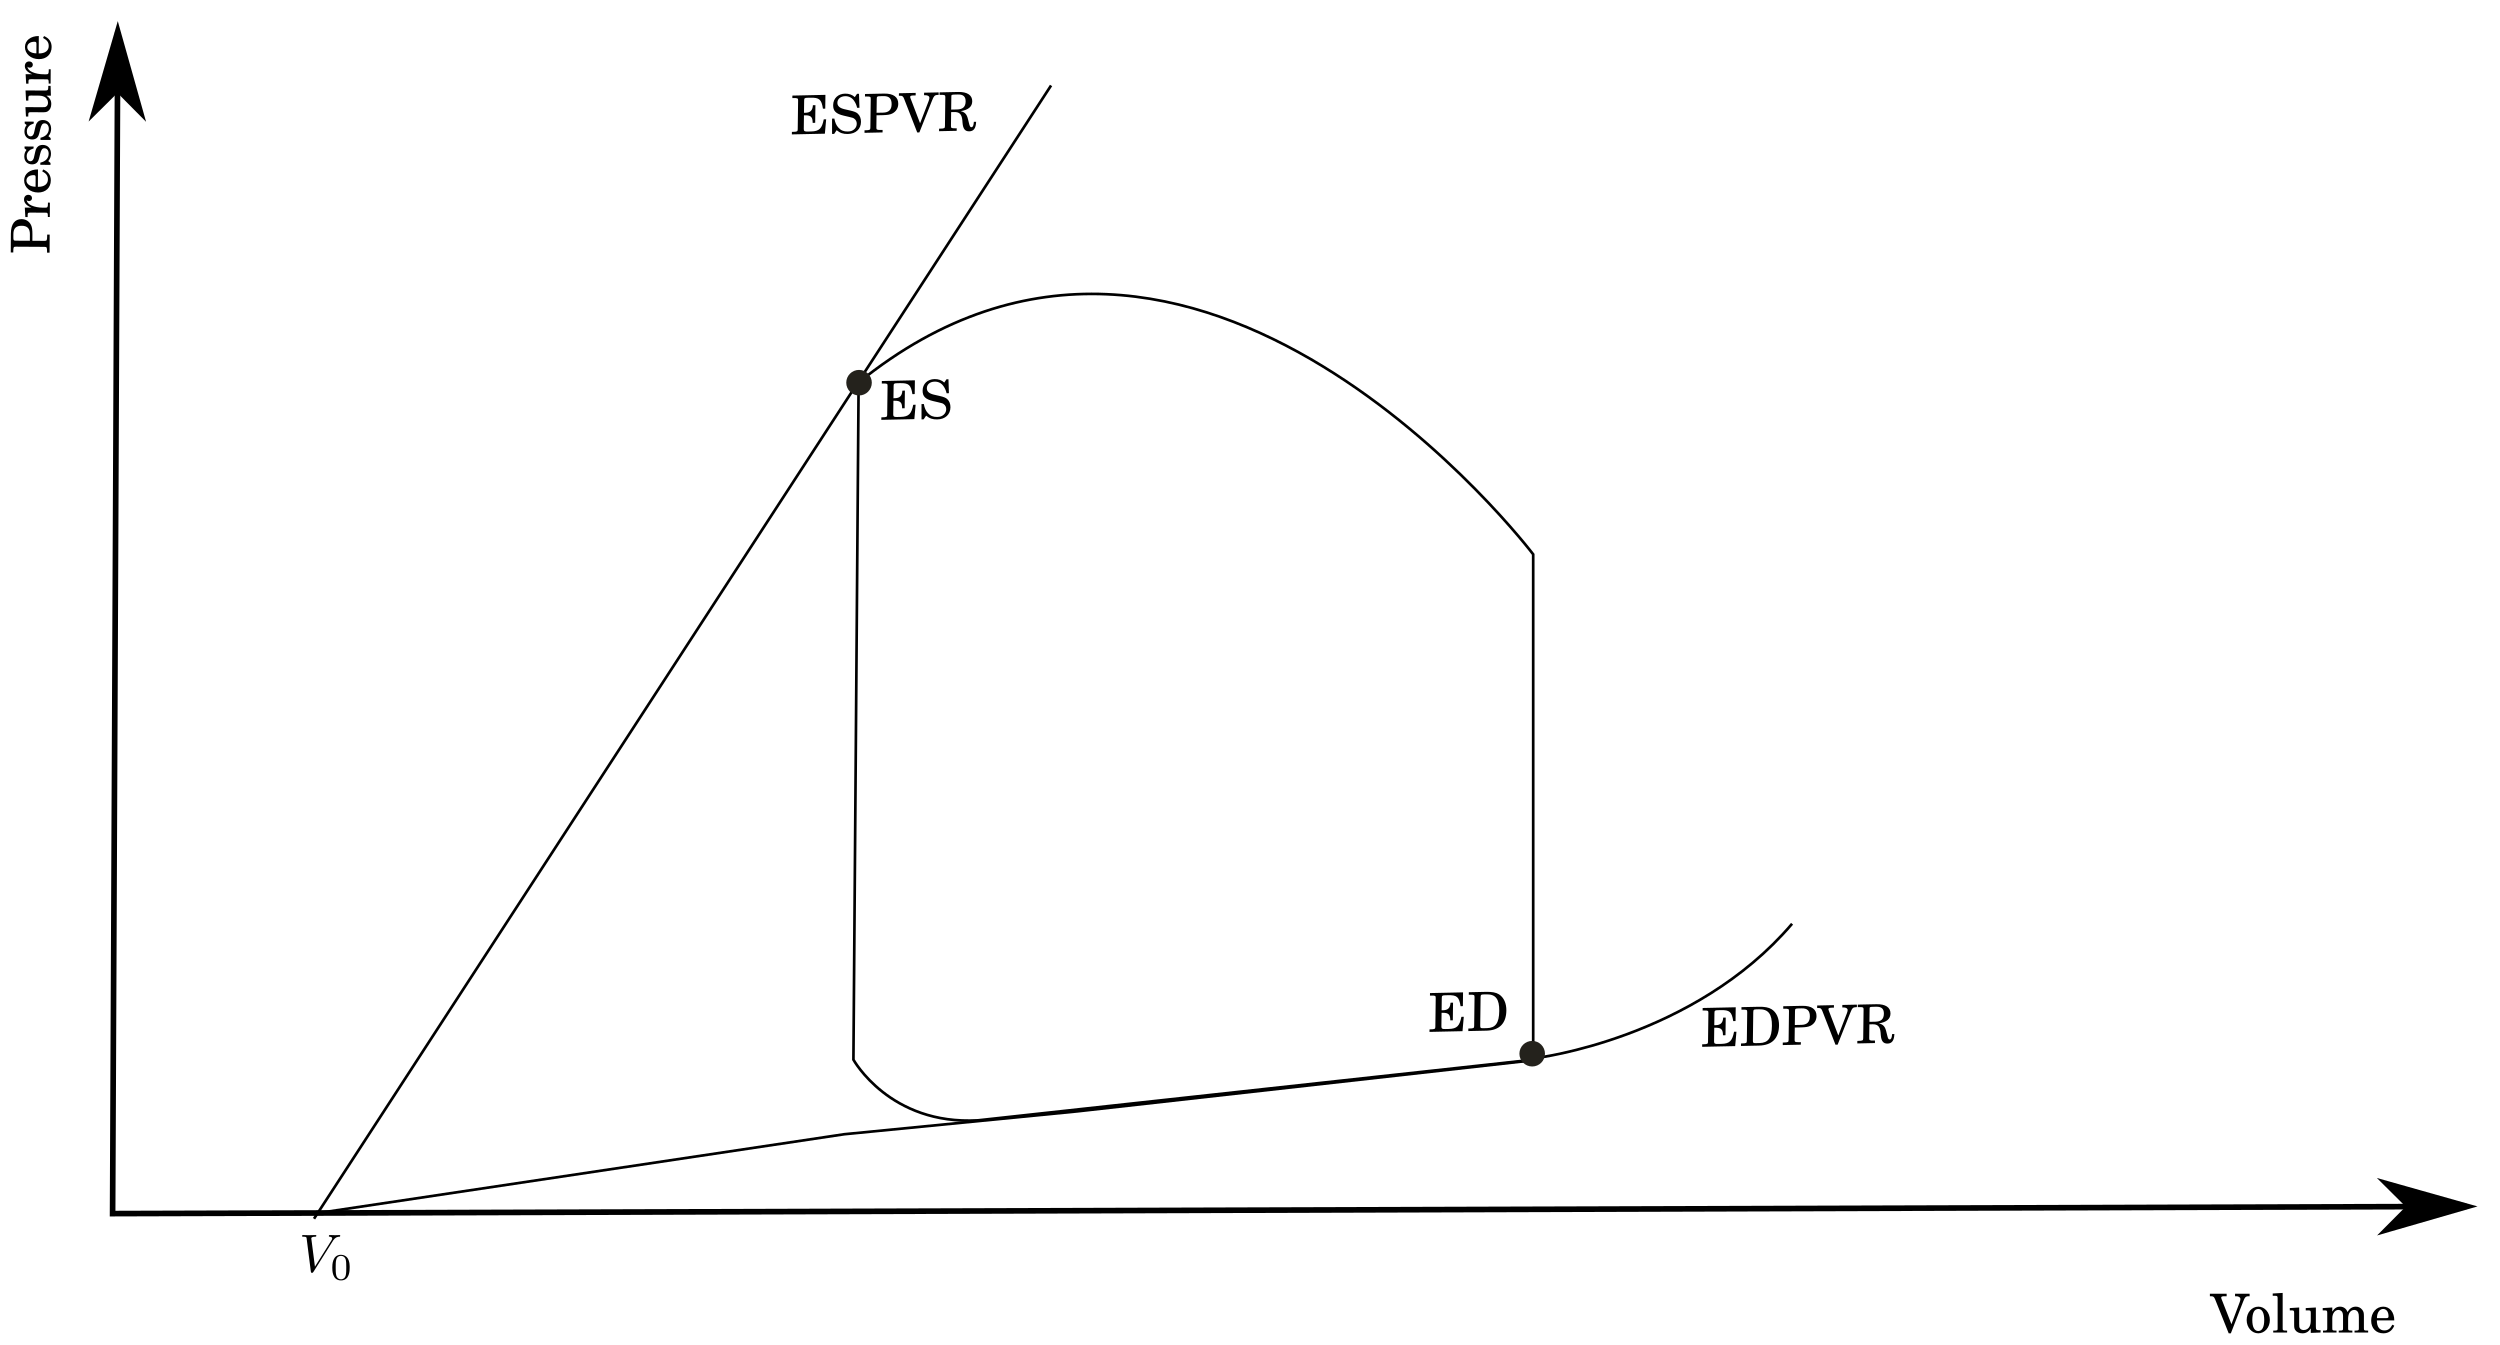
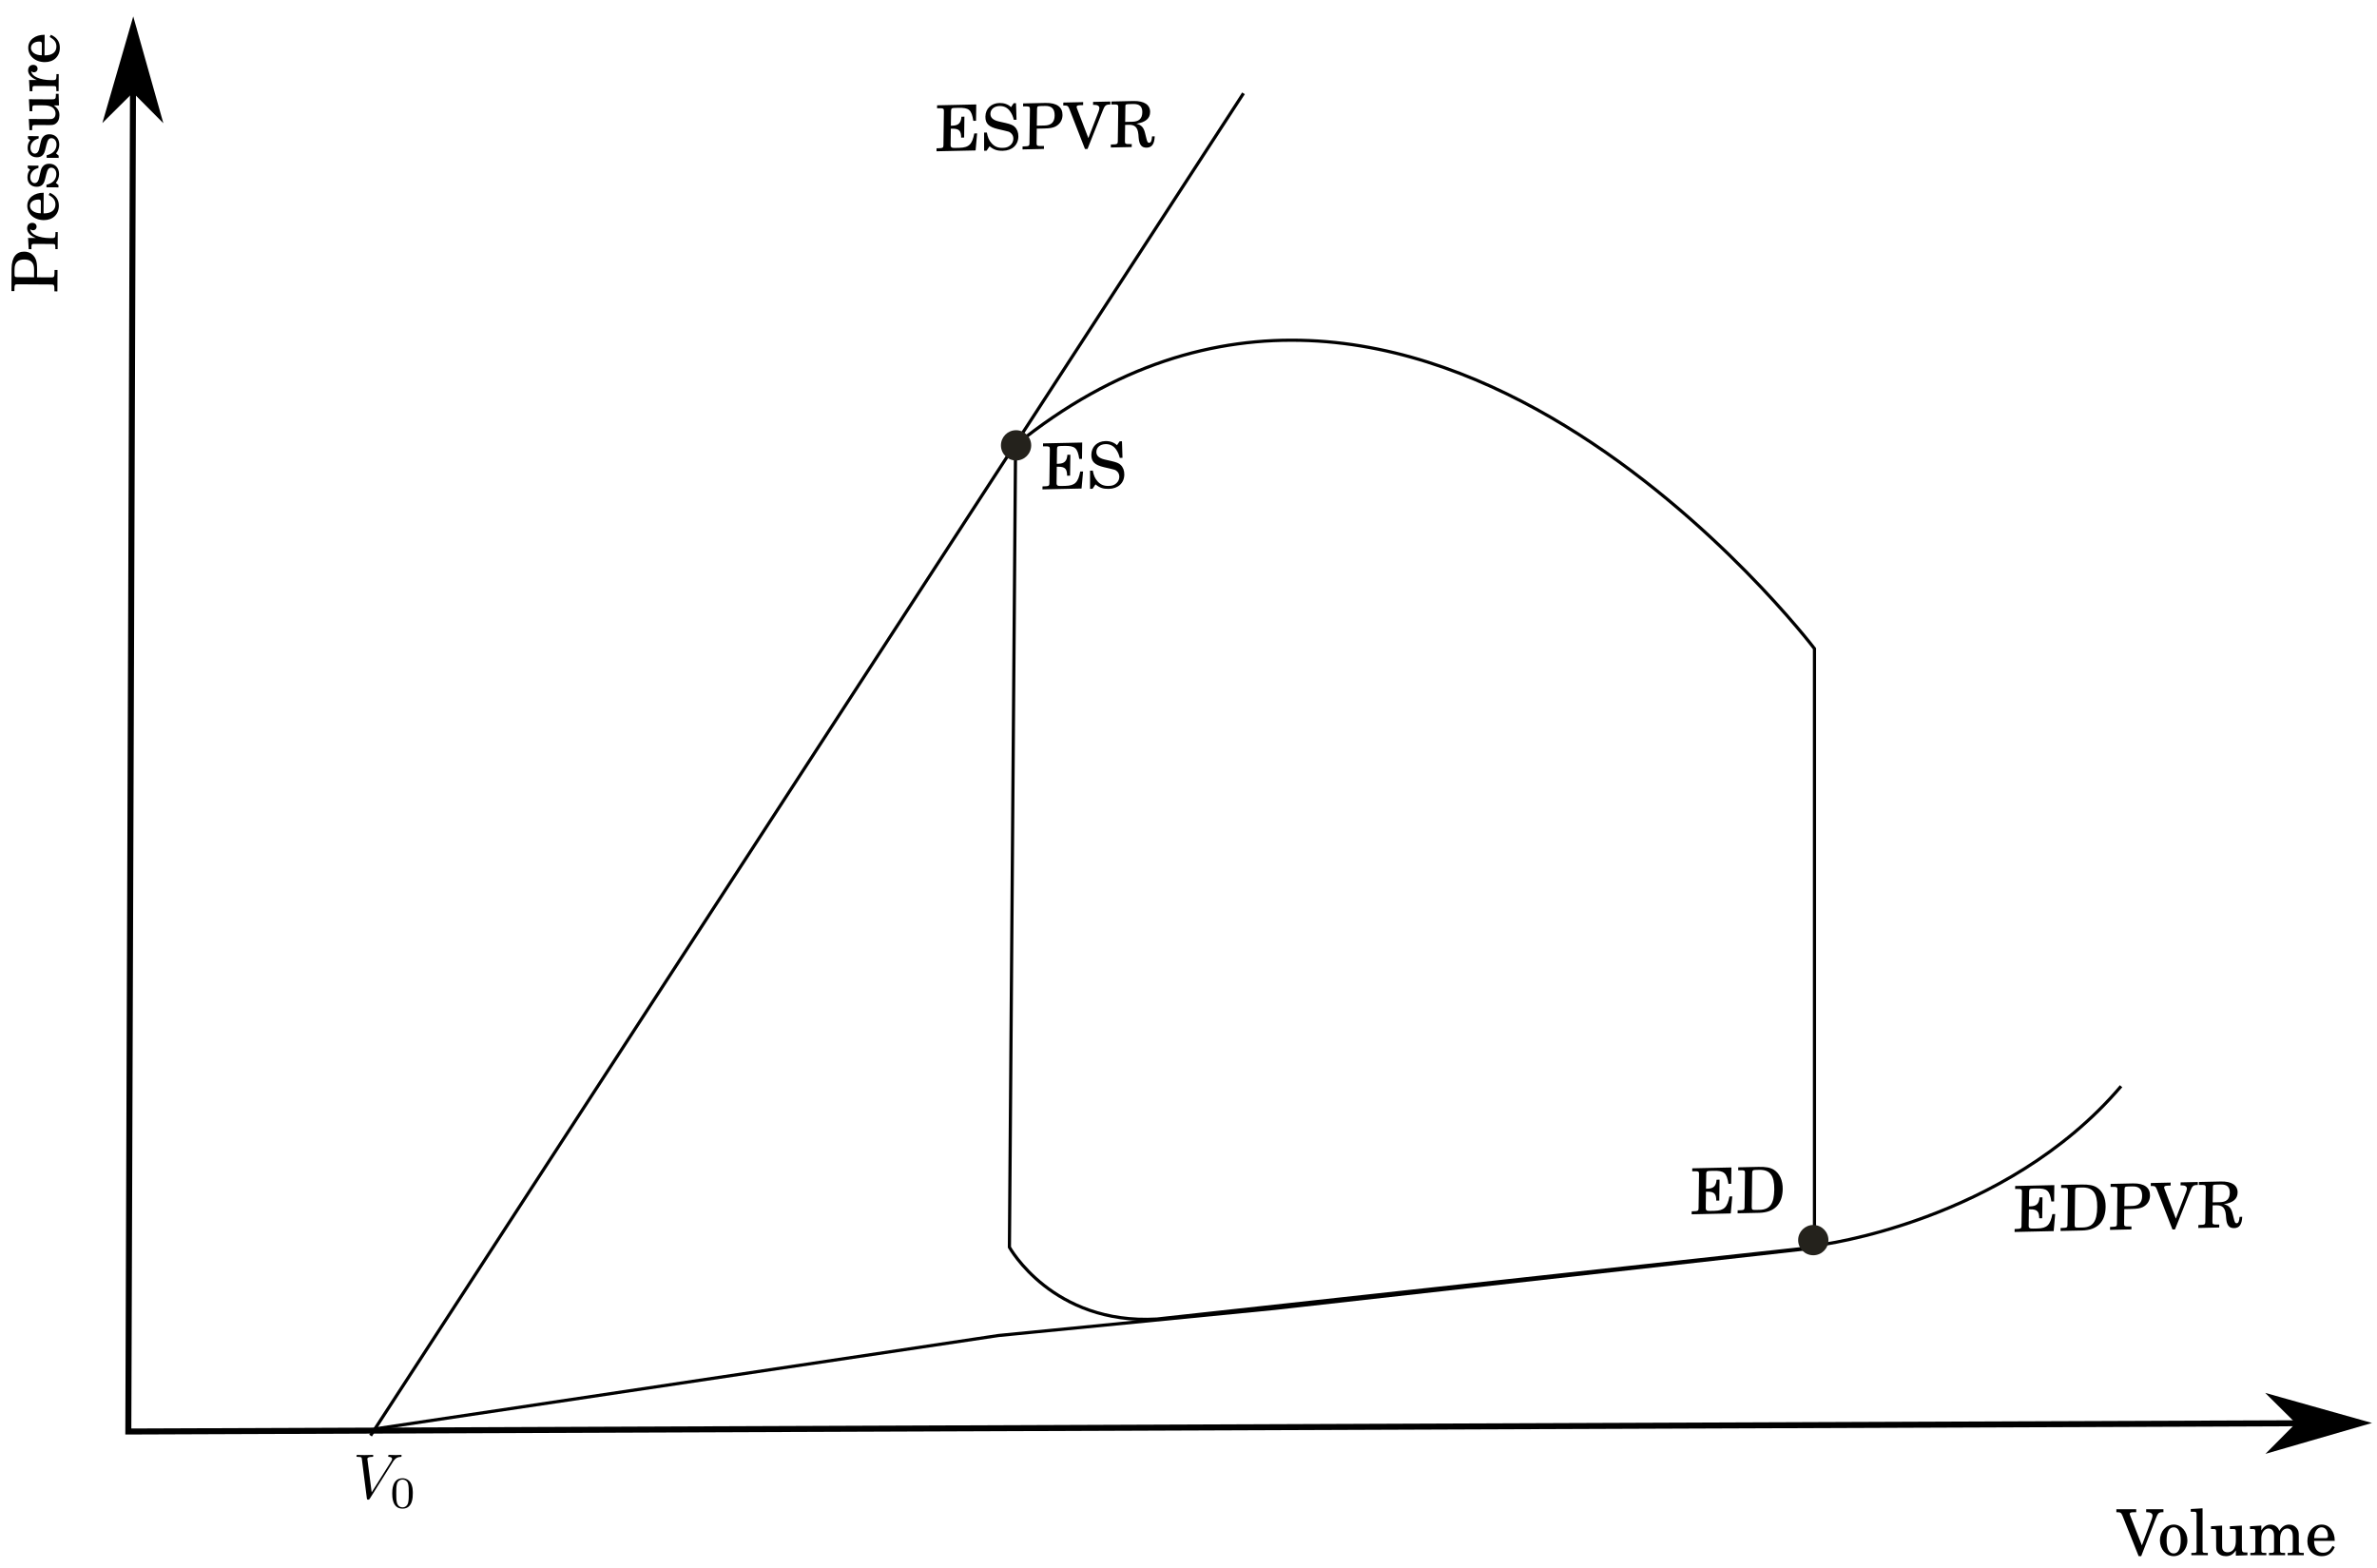
- <svg xmlns="http://www.w3.org/2000/svg" xmlns:ns1="http://www.iki.fi/pav/software/textext/" version="1.1" id="svg2" x="0px" y="0px" width="930" height="500" viewBox="0 0 930 500" enable-background="new 0 0 1098.428 840.816" xml:space="preserve">
+ <svg xmlns="http://www.w3.org/2000/svg" xmlns:ns1="http://www.iki.fi/pav/software/textext/" version="1.1" id="svg2" x="0px" y="0px" width="416.146" height="274.42" viewBox="0 0 416.146 274.42" enable-background="new 0 0 1098.428 840.816" xml:space="preserve">
  <defs id="defs105">
    <marker orient="auto" refY="0" refX="0" id="marker4751" style="overflow:visible">
      <path id="path4426" d="M 0,0 5,-5 -12.5,0 5,5 0,0 Z" style="fill:#000000;fill-opacity:1;fill-rule:evenodd;stroke:#000000;stroke-width:1pt;stroke-opacity:1" transform="matrix(0.8,0,0,0.8,10,0)" />
    </marker>
    <marker orient="auto" refY="0" refX="0" id="marker4682" style="overflow:visible">
      <path id="path4429" d="M 0,0 5,-5 -12.5,0 5,5 0,0 Z" style="fill:#000000;fill-opacity:1;fill-rule:evenodd;stroke:#000000;stroke-width:1pt;stroke-opacity:1" transform="matrix(-0.8,0,0,-0.8,-10,0)" />
    </marker>
    <marker style="overflow:visible" id="marker4669" refX="0" refY="0" orient="auto">
      <path transform="matrix(-0.8,0,0,-0.8,-10,0)" style="fill:#ff0000;fill-opacity:1;fill-rule:evenodd;stroke:#ff0000;stroke-width:1pt;stroke-opacity:1" d="M 0,0 5,-5 -12.5,0 5,5 0,0 Z" id="path4671" />
    </marker>
    <marker orient="auto" refY="0" refX="0" id="marker4647" style="overflow:visible">
      <path id="path4649" d="M 0,0 5,-5 -12.5,0 5,5 0,0 Z" style="fill:#000000;fill-opacity:1;fill-rule:evenodd;stroke:#000000;stroke-width:1pt;stroke-opacity:1" transform="matrix(0.8,0,0,0.8,10,0)" />
    </marker>
    <marker orient="auto" refY="0" refX="0" id="Arrow1Lstart" style="overflow:visible">
      <path id="path4353" d="M 0,0 5,-5 -12.5,0 5,5 0,0 Z" style="fill:#000000;fill-opacity:1;fill-rule:evenodd;stroke:#000000;stroke-width:1pt;stroke-opacity:1" transform="matrix(0.8,0,0,0.8,10,0)" />
    </marker>
    <clipPath clipPathUnits="userSpaceOnUse" id="clipPath4261">
      <rect style="opacity:1;fill:none;fill-opacity:0.89;stroke:#000000;stroke-width:4.258;stroke-linecap:square;stroke-miterlimit:4;stroke-dasharray:4.258, 4.258;stroke-dashoffset:0;stroke-opacity:1" id="rect4263" width="494.957" height="677.405" x="142.178" y="201.075" />
    </clipPath>
    <clipPath clipPathUnits="userSpaceOnUse" id="clipPath4265">
      <rect style="opacity:1;fill:none;fill-opacity:0.89;stroke:#000000;stroke-width:4.258;stroke-linecap:square;stroke-miterlimit:4;stroke-dasharray:4.258, 4.258;stroke-dashoffset:0;stroke-opacity:1" id="rect4267" width="494.957" height="677.405" x="142.178" y="201.075" />
    </clipPath>
    <marker style="overflow:visible" id="Arrow1Lstart-3" refX="0" refY="0" orient="auto">
      <path transform="matrix(0.8,0,0,0.8,10,0)" style="fill-rule:evenodd;stroke:#000000;stroke-width:1pt" d="M 0,0 5,-5 -12.5,0 5,5 0,0 Z" id="path3759" />
    </marker>
    <marker style="overflow:visible" id="marker5257" refX="0" refY="0" orient="auto">
      <path transform="matrix(-0.8,0,0,-0.8,-10,0)" style="fill:#000000;fill-opacity:1;fill-rule:evenodd;stroke:#000000;stroke-width:1pt;stroke-opacity:1" d="M 0,0 5,-5 -12.5,0 5,5 0,0 Z" id="path5259" />
    </marker>
  </defs>
-   <path style="fill:none;fill-rule:evenodd;stroke:#000000;stroke-width:1;stroke-linecap:butt;stroke-linejoin:miter;stroke-miterlimit:4;stroke-dasharray:none;stroke-opacity:1" d="m 363.803,416.767 206.545,-22.56 0,-187.997 c 0,0 -125.472,-165.437 -250.943,-63.919 l -1.93,251.916 c 0,0 13.512,24.44 46.328,22.56 z" id="path4144" />
-   <text style="font-style:normal;font-variant:normal;font-weight:normal;font-stretch:normal;font-size:20px;font-family:'TeX Gyre Schola';-inkscape-font-specification:'TeX Gyre Schola'" font-size="20" transform="matrix(0.9999147,-0.02181712,-0.0130626,1.00037,0,0)" id="text4293" x="536.401" y="395.44">ED</text>
-   <flowRoot xml:space="preserve" id="flowRoot4835" style="font-style:normal;font-weight:normal;font-size:20px;line-height:125%;font-family:sans-serif;letter-spacing:0px;word-spacing:0px;fill:#000000;fill-opacity:1;stroke:none;stroke-width:1px;stroke-linecap:butt;stroke-linejoin:miter;stroke-opacity:1" transform="translate(-75.85159,-184.7869)">
+   <flowRoot xml:space="preserve" id="flowRoot4835" style="font-style:normal;font-weight:normal;font-size:20px;line-height:125%;font-family:sans-serif;letter-spacing:0px;word-spacing:0px;fill:#000000;fill-opacity:1;stroke:none;stroke-width:1px;stroke-linecap:butt;stroke-linejoin:miter;stroke-opacity:1" transform="translate(-79.85159,-187.6515)">
    <flowRegion id="flowRegion4837">
      <rect id="rect4839" width="449.692" height="106.894" x="715.084" y="125.732" />
    </flowRegion>
    <flowPara id="flowPara4841" />
  </flowRoot>
-   <text y="163.326" x="329.438" id="text4418" transform="matrix(0.9999147,-0.02181712,-0.0130626,1.00037,0,0)" font-size="20" style="font-style:normal;font-variant:normal;font-weight:normal;font-stretch:normal;font-size:20px;font-family:'TeX Gyre Schola';-inkscape-font-specification:'TeX Gyre Schola'">ES</text>
-   <path style="fill:none;stroke:#000000;stroke-width:2.105;stroke-linecap:butt;stroke-linejoin:miter;stroke-miterlimit:4;stroke-dasharray:none;stroke-opacity:1;marker-start:url(#Arrow1Lstart-3);marker-end:url(#marker5257)" d="m 917.557,448.8 c 0,0 0,0 -875.67,2.664 l 1.912,-439.525" id="path5072" />
-   <text xml:space="preserve" style="font-style:normal;font-variant:normal;font-weight:normal;font-stretch:normal;font-size:7.835px;line-height:125%;font-family:'TeX Gyre Schola';-inkscape-font-specification:'TeX Gyre Schola';letter-spacing:0px;word-spacing:0px;fill:#000000;fill-opacity:1;stroke:none;stroke-width:1px;stroke-linecap:butt;stroke-linejoin:miter;stroke-opacity:1" x="822.236" y="495.7" id="text5165">
-     <tspan id="tspan5167" x="822.236" y="495.7" style="font-size:20px">Volume</tspan>
+   <text xml:space="preserve" style="font-style:normal;font-weight:normal;font-size:50px;line-height:125%;font-family:sans-serif;letter-spacing:0px;word-spacing:0px;fill:#000000;fill-opacity:1;stroke:none;stroke-width:1px;stroke-linecap:butt;stroke-linejoin:miter;stroke-opacity:1" x="-419.073" y="221.947" id="text4263">
+     <tspan id="tspan4265" x="-419.073" y="221.947" />
  </text>
-   <text xml:space="preserve" style="font-style:normal;font-variant:normal;font-weight:normal;font-stretch:normal;font-size:7.835px;line-height:125%;font-family:'TeX Gyre Schola';-inkscape-font-specification:'TeX Gyre Schola';letter-spacing:0px;word-spacing:0px;fill:#000000;fill-opacity:1;stroke:none;stroke-width:1px;stroke-linecap:butt;stroke-linejoin:miter;stroke-opacity:1" x="-94.449" y="19.015" id="text5268" transform="matrix(0.00612859,-0.9999812,0.9999812,0.00612859,0,0)">
-     <tspan id="tspan5270" x="-94.449" y="19.015" style="font-size:20px">Pressure</tspan>
-   </text>
-   <path style="fill:none;fill-rule:evenodd;stroke:#000000;stroke-width:1;stroke-linecap:butt;stroke-linejoin:miter;stroke-miterlimit:4;stroke-dasharray:none;stroke-opacity:1" d="m 569.965,394.453 -169.057,18.955 -86.864,8.53 -196.144,29.38" id="path6888" />
-   <path style="fill:none;fill-rule:evenodd;stroke:#000000;stroke-width:1px;stroke-linecap:butt;stroke-linejoin:miter;stroke-opacity:1" d="m 571.561,393.565 c 0,0 58.641,-7.132 95.094,-49.924" id="path6890" />
-   <path style="fill:none;fill-rule:evenodd;stroke:#000000;stroke-width:1px;stroke-linecap:butt;stroke-linejoin:miter;stroke-opacity:1" d="M 390.997,31.794 116.81,453.376" id="path4258" />
-   <text style="font-style:normal;font-variant:normal;font-weight:normal;font-stretch:normal;font-size:20px;font-family:'TeX Gyre Schola';-inkscape-font-specification:'TeX Gyre Schola'" font-size="20" transform="matrix(0.9999147,-0.02181712,-0.0130626,1.00037,0,0)" id="text4259" x="294.756" y="56.421">ESPVR</text>
-   <text y="403.2" x="637.944" id="text4261" transform="matrix(0.9999147,-0.02181712,-0.0130626,1.00037,0,0)" font-size="20" style="font-style:normal;font-variant:normal;font-weight:normal;font-stretch:normal;font-size:20px;font-family:'TeX Gyre Schola';-inkscape-font-specification:'TeX Gyre Schola'">EDPVR</text>
-   <text xml:space="preserve" style="font-style:normal;font-weight:normal;font-size:50px;line-height:125%;font-family:sans-serif;letter-spacing:0px;word-spacing:0px;fill:#000000;fill-opacity:1;stroke:none;stroke-width:1px;stroke-linecap:butt;stroke-linejoin:miter;stroke-opacity:1" x="-415.073" y="224.811" id="text4263">
-     <tspan id="tspan4265" x="-415.073" y="224.811" />
-   </text>
-   <text style="font-style:normal;font-variant:normal;font-weight:normal;font-stretch:normal;font-size:20px;font-family:'TeX Gyre Schola';-inkscape-font-specification:'TeX Gyre Schola'" font-size="20" transform="matrix(0.9999147,-0.02181712,-0.0130626,1.00037,0,0)" id="text4267" x="108.538" y="485.706" />
-   <g ns1:preamble="" ns1:text="$V_0$" word-spacing="normal" letter-spacing="normal" font-size-adjust="none" font-stretch="normal" font-weight="normal" font-variant="normal" font-style="normal" stroke-miterlimit="10.433" xml:space="preserve" transform="matrix(2,0,0,-2,-335.6051,1787.515)" id="content" style="font-style:normal;font-variant:normal;font-weight:normal;font-stretch:normal;letter-spacing:normal;word-spacing:normal;text-anchor:start;fill:none;fill-opacity:1;fill-rule:evenodd;stroke:#000000;stroke-linecap:butt;stroke-linejoin:miter;stroke-miterlimit:10.433;stroke-dasharray:none;stroke-dashoffset:0;stroke-opacity:1">
-     <path id="path4408" d="m 229.69,662.9 0.04,0.07 0.05,0.07 0.04,0.06 0.05,0.06 0.04,0.05 0.05,0.05 0.04,0.05 0.04,0.05 0.04,0.04 0.05,0.03 0.04,0.04 0.04,0.03 0.04,0.03 0.04,0.02 0.04,0.03 0.04,0.02 0.04,0.02 0.04,0.01 0.04,0.02 0.04,0.01 0.04,0.01 0.03,0.01 0.04,0.01 0.04,0.01 0.03,0.01 0.04,0 0.07,0.01 0.07,0 0.07,0.01 c 0.12,0.01 0.13,0.18 0.13,0.19 0,0.08 -0.05,0.12 -0.13,0.12 -0.25,0 -0.54,-0.03 -0.81,-0.03 -0.33,0 -0.67,0.03 -0.99,0.03 -0.06,0 -0.19,0 -0.19,-0.19 0,-0.11 0.09,-0.12 0.16,-0.12 0.27,-0.02 0.46,-0.12 0.46,-0.33 0,-0.15 -0.15,-0.37 -0.15,-0.38 l -3.06,-4.86 -0.68,5.27 c 0,0.17 0.23,0.3 0.69,0.3 0.14,0 0.25,0 0.25,0.2 0,0.09 -0.08,0.11 -0.14,0.11 -0.4,0 -0.83,-0.03 -1.23,-0.03 -0.18,0 -0.37,0.01 -0.55,0.01 -0.18,0 -0.37,0.02 -0.54,0.02 -0.07,0 -0.19,0 -0.19,-0.19 0,-0.12 0.09,-0.12 0.25,-0.12 0.56,0 0.57,-0.09 0.6,-0.34 l 0.78,-6.15 c 0.03,-0.2 0.07,-0.23 0.2,-0.23 0.16,0 0.2,0.05 0.28,0.18 z" style="fill:#000000;stroke-width:0" />
-     <path id="path4410" d="m 232.84,657.97 0,0.14 0,0.13 -0.01,0.13 -0.01,0.13 -0.01,0.13 -0.01,0.11 -0.02,0.12 -0.02,0.11 -0.03,0.11 -0.03,0.11 -0.03,0.1 -0.04,0.1 -0.04,0.1 -0.05,0.09 -0.05,0.1 -0.03,0.05 -0.03,0.04 c -0.21,0.32 -0.65,0.6 -1.2,0.6 -1.62,0 -1.62,-1.9 -1.62,-2.4 0,-0.51 0,-2.37 1.62,-2.37 l 0,0.2 c -0.33,0 -0.75,0.18 -0.89,0.76 -0.1,0.41 -0.1,0.98 -0.1,1.49 0,0.51 0,1.04 0.11,1.43 0.14,0.55 0.59,0.69 0.88,0.69 0.37,0 0.73,-0.22 0.86,-0.63 0.11,-0.38 0.12,-0.88 0.12,-1.49 0,-0.51 0,-1.03 -0.09,-1.47 -0.14,-0.63 -0.61,-0.78 -0.89,-0.78 l 0,0 0,-0.2 c 1.61,0 1.61,1.86 1.61,2.37 z" style="fill:#000000;stroke-width:0" />
+   <text style="font-style:normal;font-variant:normal;font-weight:normal;font-stretch:normal;font-size:20px;font-family:'TeX Gyre Schola';-inkscape-font-specification:'TeX Gyre Schola'" font-size="20" transform="matrix(0.9999147,-0.02181712,-0.0130626,1.00037,0,0)" id="text4267" x="104.499" y="482.755" />
+   <g id="g4566" transform="matrix(0.557366,0,0,0.557366,-0.229464,-1.383453)">
+     <path id="path4144" d="m 363.803,416.767 206.545,-22.56 0,-187.997 c 0,0 -125.472,-165.437 -250.943,-63.919 l -1.93,251.916 c 0,0 13.512,24.44 46.328,22.56 z" style="fill:none;fill-rule:evenodd;stroke:#000000;stroke-width:1;stroke-linecap:butt;stroke-linejoin:miter;stroke-miterlimit:4;stroke-dasharray:none;stroke-opacity:1" />
+     <text y="395.44" x="536.401" id="text4293" transform="matrix(0.9999147,-0.02181712,-0.0130626,1.00037,0,0)" font-size="20" style="font-style:normal;font-variant:normal;font-weight:normal;font-stretch:normal;font-size:20px;font-family:'TeX Gyre Schola';-inkscape-font-specification:'TeX Gyre Schola'">ED</text>
+     <text style="font-style:normal;font-variant:normal;font-weight:normal;font-stretch:normal;font-size:20px;font-family:'TeX Gyre Schola';-inkscape-font-specification:'TeX Gyre Schola'" font-size="20" transform="matrix(0.9999147,-0.02181712,-0.0130626,1.00037,0,0)" id="text4418" x="329.438" y="163.326">ES</text>
+     <path id="path5072" d="m 741.815,449.421 c 0,0 0,0 -701.095,2.671 L 42.25,11.297" style="fill:none;stroke:#000000;stroke-width:1.886;stroke-linecap:butt;stroke-linejoin:miter;stroke-miterlimit:4;stroke-dasharray:none;stroke-opacity:1;marker-start:url(#Arrow1Lstart-3);marker-end:url(#marker5257)" />
+     <text id="text5165" y="490.945" x="665.332" style="font-style:normal;font-variant:normal;font-weight:normal;font-stretch:normal;font-size:7.835px;line-height:125%;font-family:'TeX Gyre Schola';-inkscape-font-specification:'TeX Gyre Schola';letter-spacing:0px;word-spacing:0px;fill:#000000;fill-opacity:1;stroke:none;stroke-width:1px;stroke-linecap:butt;stroke-linejoin:miter;stroke-opacity:1" xml:space="preserve">
+       <tspan style="font-size:20px" y="490.945" x="665.332" id="tspan5167">Volume</tspan>
+     </text>
+     <text transform="matrix(0.00612859,-0.9999812,0.9999812,0.00612859,0,0)" id="text5268" y="19.015" x="-94.449" style="font-style:normal;font-variant:normal;font-weight:normal;font-stretch:normal;font-size:7.835px;line-height:125%;font-family:'TeX Gyre Schola';-inkscape-font-specification:'TeX Gyre Schola';letter-spacing:0px;word-spacing:0px;fill:#000000;fill-opacity:1;stroke:none;stroke-width:1px;stroke-linecap:butt;stroke-linejoin:miter;stroke-opacity:1" xml:space="preserve">
+       <tspan style="font-size:20px" y="19.015" x="-94.449" id="tspan5270">Pressure</tspan>
+     </text>
+     <path id="path6888" d="m 569.965,394.453 -169.057,18.955 -86.864,8.53 -196.144,29.38" style="fill:none;fill-rule:evenodd;stroke:#000000;stroke-width:1;stroke-linecap:butt;stroke-linejoin:miter;stroke-miterlimit:4;stroke-dasharray:none;stroke-opacity:1" />
+     <path id="path6890" d="m 571.561,393.565 c 0,0 58.641,-7.132 95.094,-49.924" style="fill:none;fill-rule:evenodd;stroke:#000000;stroke-width:1px;stroke-linecap:butt;stroke-linejoin:miter;stroke-opacity:1" />
+     <path id="path4258" d="M 390.997,31.794 116.81,453.376" style="fill:none;fill-rule:evenodd;stroke:#000000;stroke-width:1px;stroke-linecap:butt;stroke-linejoin:miter;stroke-opacity:1" />
+     <text y="56.421" x="294.756" id="text4259" transform="matrix(0.9999147,-0.02181712,-0.0130626,1.00037,0,0)" font-size="20" style="font-style:normal;font-variant:normal;font-weight:normal;font-stretch:normal;font-size:20px;font-family:'TeX Gyre Schola';-inkscape-font-specification:'TeX Gyre Schola'">ESPVR</text>
+     <text style="font-style:normal;font-variant:normal;font-weight:normal;font-stretch:normal;font-size:20px;font-family:'TeX Gyre Schola';-inkscape-font-specification:'TeX Gyre Schola'" font-size="20" transform="matrix(0.9999147,-0.02181712,-0.0130626,1.00037,0,0)" id="text4261" x="637.944" y="403.2">EDPVR</text>
+     <g style="font-style:normal;font-variant:normal;font-weight:normal;font-stretch:normal;letter-spacing:normal;word-spacing:normal;text-anchor:start;fill:none;fill-opacity:1;fill-rule:evenodd;stroke:#000000;stroke-linecap:butt;stroke-linejoin:miter;stroke-miterlimit:10.433;stroke-dasharray:none;stroke-dashoffset:0;stroke-opacity:1" id="content" transform="matrix(2,0,0,-2,-335.6051,1787.515)" xml:space="preserve" stroke-miterlimit="10.433" font-style="normal" font-variant="normal" font-weight="normal" font-stretch="normal" font-size-adjust="none" letter-spacing="normal" word-spacing="normal" ns1:text="$V_0$" ns1:preamble="">
+       <path style="fill:#000000;stroke-width:0" d="m 229.69,662.9 0.04,0.07 0.05,0.07 0.04,0.06 0.05,0.06 0.04,0.05 0.05,0.05 0.04,0.05 0.04,0.05 0.04,0.04 0.05,0.03 0.04,0.04 0.04,0.03 0.04,0.03 0.04,0.02 0.04,0.03 0.04,0.02 0.04,0.02 0.04,0.01 0.04,0.02 0.04,0.01 0.04,0.01 0.03,0.01 0.04,0.01 0.04,0.01 0.03,0.01 0.04,0 0.07,0.01 0.07,0 0.07,0.01 c 0.12,0.01 0.13,0.18 0.13,0.19 0,0.08 -0.05,0.12 -0.13,0.12 -0.25,0 -0.54,-0.03 -0.81,-0.03 -0.33,0 -0.67,0.03 -0.99,0.03 -0.06,0 -0.19,0 -0.19,-0.19 0,-0.11 0.09,-0.12 0.16,-0.12 0.27,-0.02 0.46,-0.12 0.46,-0.33 0,-0.15 -0.15,-0.37 -0.15,-0.38 l -3.06,-4.86 -0.68,5.27 c 0,0.17 0.23,0.3 0.69,0.3 0.14,0 0.25,0 0.25,0.2 0,0.09 -0.08,0.11 -0.14,0.11 -0.4,0 -0.83,-0.03 -1.23,-0.03 -0.18,0 -0.37,0.01 -0.55,0.01 -0.18,0 -0.37,0.02 -0.54,0.02 -0.07,0 -0.19,0 -0.19,-0.19 0,-0.12 0.09,-0.12 0.25,-0.12 0.56,0 0.57,-0.09 0.6,-0.34 l 0.78,-6.15 c 0.03,-0.2 0.07,-0.23 0.2,-0.23 0.16,0 0.2,0.05 0.28,0.18 z" id="path4408" />
+       <path style="fill:#000000;stroke-width:0" d="m 232.84,657.97 0,0.14 0,0.13 -0.01,0.13 -0.01,0.13 -0.01,0.13 -0.01,0.11 -0.02,0.12 -0.02,0.11 -0.03,0.11 -0.03,0.11 -0.03,0.1 -0.04,0.1 -0.04,0.1 -0.05,0.09 -0.05,0.1 -0.03,0.05 -0.03,0.04 c -0.21,0.32 -0.65,0.6 -1.2,0.6 -1.62,0 -1.62,-1.9 -1.62,-2.4 0,-0.51 0,-2.37 1.62,-2.37 l 0,0.2 c -0.33,0 -0.75,0.18 -0.89,0.76 -0.1,0.41 -0.1,0.98 -0.1,1.49 0,0.51 0,1.04 0.11,1.43 0.14,0.55 0.59,0.69 0.88,0.69 0.37,0 0.73,-0.22 0.86,-0.63 0.11,-0.38 0.12,-0.88 0.12,-1.49 0,-0.51 0,-1.03 -0.09,-1.47 -0.14,-0.63 -0.61,-0.78 -0.89,-0.78 l 0,0 0,-0.2 c 1.61,0 1.61,1.86 1.61,2.37 z" id="path4410" />
+     </g>
+     <circle r="4.755" cy="142.359" cx="319.563" id="path4469" style="opacity:1;fill:#24221c;fill-opacity:1;stroke:none;stroke-width:1;stroke-linecap:square;stroke-miterlimit:4;stroke-dasharray:none;stroke-dashoffset:0;stroke-opacity:1" />
+     <circle style="opacity:1;fill:#24221c;fill-opacity:1;stroke:none;stroke-width:1;stroke-linecap:square;stroke-miterlimit:4;stroke-dasharray:none;stroke-dashoffset:0;stroke-opacity:1" id="circle4471" cx="569.976" cy="391.98" r="4.755" />
  </g>
-   <circle style="opacity:1;fill:#24221c;fill-opacity:1;stroke:none;stroke-width:1;stroke-linecap:square;stroke-miterlimit:4;stroke-dasharray:none;stroke-dashoffset:0;stroke-opacity:1" id="path4469" cx="319.563" cy="142.359" r="4.755" />
-   <circle r="4.755" cy="391.98" cx="569.976" id="circle4471" style="opacity:1;fill:#24221c;fill-opacity:1;stroke:none;stroke-width:1;stroke-linecap:square;stroke-miterlimit:4;stroke-dasharray:none;stroke-dashoffset:0;stroke-opacity:1" />
</svg>
